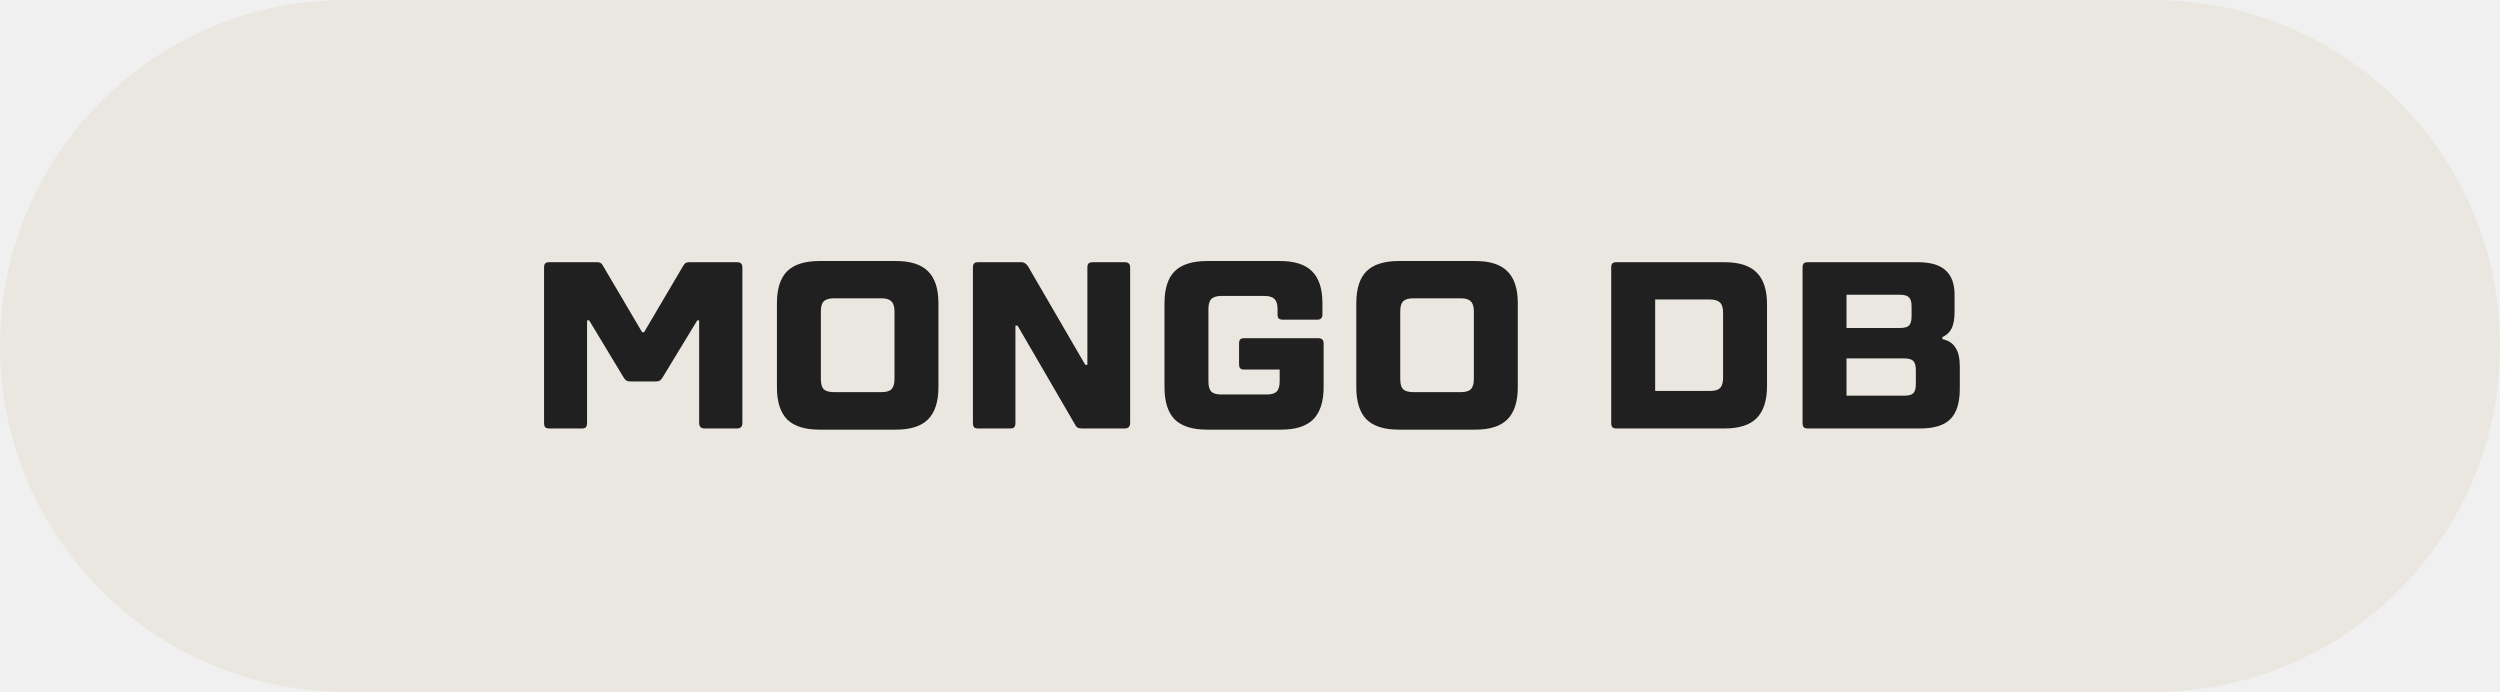
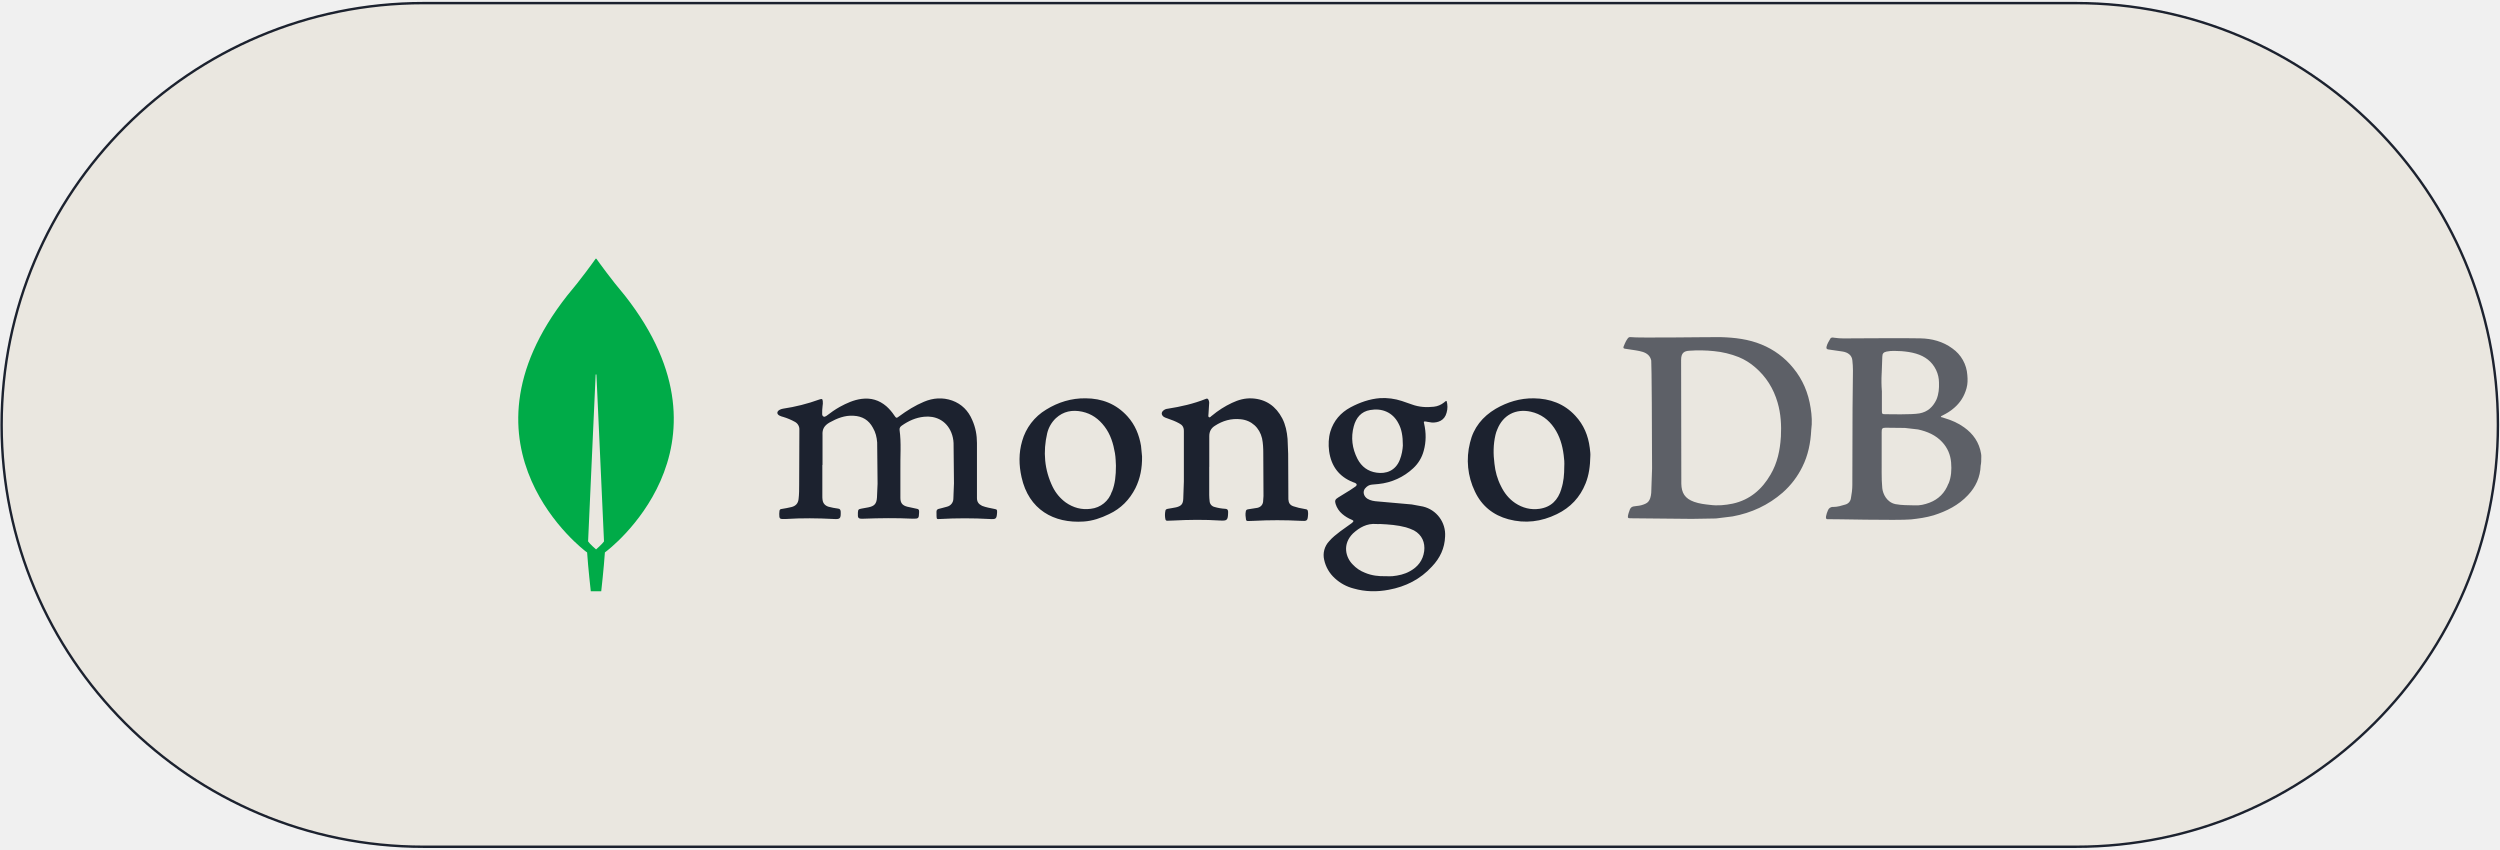
- <svg xmlns="http://www.w3.org/2000/svg" width="954" height="264" viewBox="0 0 954 264" fill="none">
-   <rect width="954" height="264" rx="132" fill="#EAE7E0" />
-   <path d="M209.61 163.5q-1.088 0-1.541-.453-.453-.544-.453-1.631v-59.363q0-1.088.453-1.541t1.541-.453h18.217q.996 0 1.45.362.543.363 1.087 1.45l14.682 24.924h.725l14.682-24.924q.635-1.087 1.088-1.45.543-.362 1.541-.362h18.126q1.087 0 1.54.453.544.453.544 1.541v59.363q0 2.084-2.084 2.084h-12.326q-2.084 0-2.084-2.084v-39.153h-.726l-13.05 21.48q-.635 1.087-1.178 1.45-.454.362-1.451.362h-9.878q-.997 0-1.541-.362-.543-.363-1.178-1.45l-12.96-21.48h-.816v39.153q0 1.087-.453 1.631-.453.453-1.541.453zm103.089.453q-8.338 0-12.326-3.897-3.897-3.987-3.897-12.326v-31.992q0-8.338 3.897-12.235 3.988-3.897 12.326-3.897h29.183q8.337 0 12.235 3.897 3.988 3.897 3.988 12.235v31.992q0 8.339-3.988 12.326-3.898 3.897-12.235 3.897zm23.654-14.319q2.72 0 3.807-1.088 1.178-1.178 1.178-3.897v-25.83q0-2.718-1.178-3.806-1.088-1.178-3.807-1.178h-18.126q-2.718 0-3.897 1.178-1.087 1.088-1.087 3.806v25.83q0 2.72 1.087 3.897 1.179 1.088 3.897 1.088zm36.905 13.866q-1.088 0-1.541-.453-.453-.544-.453-1.631v-59.363q0-1.088.453-1.541t1.541-.453h16.313q1.088 0 1.631.453.635.363 1.179 1.269l21.751 37.43h.815v-37.158q0-1.088.454-1.541.543-.453 1.631-.453h12.144q1.088 0 1.541.453.544.453.544 1.541v59.363q0 2.084-2.085 2.084h-16.313q-1.088 0-1.722-.363-.634-.453-1.088-1.45l-21.751-37.43h-.815v37.159q0 1.087-.454 1.631-.453.453-1.54.453zm87.335.453q-8.339 0-12.326-3.897-3.897-3.987-3.897-12.326v-31.992q0-8.338 3.897-12.235 3.987-3.897 12.326-3.897h27.823q8.338 0 12.235 3.897 3.988 3.897 3.988 12.235v4.26q0 1.087-.544 1.54-.453.453-1.541.453h-12.96q-1.088 0-1.631-.453-.453-.453-.453-1.54v-2.085q0-2.719-1.179-3.806-1.087-1.179-3.806-1.179h-16.404q-2.72 0-3.897 1.179-1.088 1.087-1.088 3.806v27.642q0 2.72 1.088 3.897 1.178 1.088 3.897 1.088h17.22q2.718 0 3.806-1.088 1.178-1.178 1.178-3.897v-4.531h-13.504q-1.087 0-1.54-.453-.453-.454-.453-1.541v-7.976q0-1.087.453-1.54t1.54-.453h28.186q1.088 0 1.541.453.544.453.544 1.54v16.676q0 8.339-3.988 12.326-3.897 3.897-12.235 3.897zm73.194 0q-8.338 0-12.326-3.897-3.897-3.987-3.897-12.326v-31.992q0-8.338 3.897-12.235 3.988-3.897 12.326-3.897h29.183q8.338 0 12.235 3.897 3.988 3.897 3.988 12.235v31.992q0 8.339-3.988 12.326-3.897 3.897-12.235 3.897zm23.655-14.319q2.718 0 3.806-1.088 1.178-1.178 1.178-3.897v-25.83q0-2.718-1.178-3.806-1.088-1.178-3.806-1.178h-18.127q-2.718 0-3.897 1.178-1.087 1.088-1.087 3.806v25.83q0 2.72 1.087 3.897 1.179 1.088 3.897 1.088zm59.395 13.866q-1.088 0-1.541-.453-.453-.544-.453-1.631v-59.363q0-1.088.453-1.541t1.541-.453h41.237q8.337 0 12.235 3.897 3.987 3.897 3.987 12.235v31.086q0 8.338-3.987 12.326-3.898 3.897-12.235 3.897zm35.708-14.32q2.72 0 3.807-1.087 1.178-1.179 1.178-3.897v-24.924q0-2.718-1.178-3.806-1.087-1.178-3.807-1.178H631.61v34.892zm88.697-19.757q3.444.725 4.984 3.263 1.632 2.447 1.632 7.16v8.519q0 7.976-3.626 11.6-3.534 3.535-11.419 3.535h-42.959q-1.087 0-1.54-.453-.453-.544-.453-1.631v-59.363q0-1.088.453-1.541t1.54-.453h42.053q7.16 0 10.513 3.081 3.444 3.082 3.444 9.335v6.435q0 4.079-1.088 6.344-1.087 2.266-3.534 3.353zm-36.615-16.948v12.688h20.301q2.629 0 3.535-.906.996-.997.997-3.625v-3.716q0-2.538-.997-3.444-.906-.997-3.444-.997zm26.464 28.821q0-2.63-.997-3.535-.906-.997-3.534-.997h-21.933v14.229h21.933q2.628 0 3.534-.906.997-.997.997-3.625z" fill="#202020" />
+ <svg xmlns="http://www.w3.org/2000/svg" width="1080" height="367" viewBox="0 0 1080 367" fill="none">
+   <path d="M182.93 1.34h713.945c100.642 0 182.225 81.588 182.225 182.23 0 100.643-81.583 182.229-182.225 182.23H182.93C82.287 365.799.7 284.213.7 183.57S82.287 1.34 182.93 1.34" fill="#EAE7E0" />
+   <path d="M182.93 1.34h713.945c100.642 0 182.225 81.588 182.225 182.23 0 100.643-81.583 182.229-182.225 182.23H182.93C82.287 365.799.7 284.213.7 183.57S82.287 1.34 182.93 1.34Z" stroke="#1C222F" stroke-width="1.049" />
+   <g clip-path="url(#a)">
+     <g clip-path="url(#b)">
+       <path d="M269.988 127.739c-6.05-7.14-11.256-14.437-12.318-15.919a.24.24 0 0 0-.196-.1.25.25 0 0 0-.11.026.24.24 0 0 0-.085.074c-1.057 1.499-6.263 8.796-12.301 15.936-51.837 66.004 8.169 110.55 8.169 110.55l.486.341c.459 6.889 1.588 16.774 1.588 16.774h4.512s1.118-9.863 1.582-16.774l.493-.386s60.005-44.501 8.18-110.522M257.48 237.328s-2.69-2.293-3.416-3.445v-.123l3.254-71.881a.173.173 0 0 1 .341 0l3.265 71.893v.123c-.727 1.118-3.416 3.444-3.416 3.444" fill="#00AB48" />
+     </g>
+     <path d="M355.25 200.814v13.483a9.5 9.5 0 0 0 .091 1.597c.176 1.597 1.156 2.57 2.597 3.018 1.344.354 2.71.621 4.089.799.799.091 1.065.441 1.156 1.298.091 3.019-.176 3.376-3.103 3.194-6.829-.357-13.664-.442-20.493 0h-.649c-2.129.091-2.305-.091-2.305-2.22 0-.357.091-.799.091-1.156 0-.649.442-.973 1.065-.973 1.428-.176 2.752-.533 4.089-.799 1.863-.441 2.921-1.597 3.103-3.46.26-2.038.26-4.167.26-6.212l.091-23.772a3.635 3.635 0 0 0-1.948-3.376 25.2 25.2 0 0 0-5.063-2.129c-.532-.176-1.064-.26-1.506-.533-1.298-.623-1.331-1.772-.091-2.486.442-.26.974-.441 1.506-.532a80.7 80.7 0 0 0 15.787-3.992c1.065-.357 1.331-.26 1.428.798.091.649 0 1.428-.091 2.038-.175 1.156-.175 2.305-.175 3.376 0 .441.091.889.532 1.155.442.267.89 0 1.299-.259 1.863-1.428 3.726-2.753 5.764-3.895 2.921-1.597 6.037-3.019 9.412-3.46 4.09-.532 7.627.532 10.737 3.194a20.1 20.1 0 0 1 3.369 3.901c.889 1.298.973 1.331 2.129.442 3.375-2.487 6.92-4.7 10.736-6.297 3.993-1.688 8.076-1.948 12.152-.533 4.168 1.506 7.011 4.434 8.698 8.426 1.429 3.194 2.039 6.492 2.039 9.933v23.772c0 1.597.649 2.596 2.22 3.375 1.687.649 3.55.974 5.323 1.331 1.155.26 1.155.26 1.155 1.428-.175 2.921-.441 3.103-3.285 2.921a191 191 0 0 0-21.375 0c-1.428.091-1.428.091-1.506-1.33v-.442c-.091-2.402-.091-2.402 2.22-2.921l2.304-.623a3.57 3.57 0 0 0 2.752-3.46l.26-6.654-.175-17.384a13.8 13.8 0 0 0-.974-4.525c-2.22-5.414-7.095-7.361-11.801-6.829-3.551.357-6.654 1.772-9.581 3.817-.623.441-1.065.974-.974 1.863.799 5.68.26 11.36.357 17.034v12.334c0 2.22.889 3.284 3.019 3.817l4.089.889c.623.091.974.357.974 1.065v.649c-.091 2.486-.26 2.597-2.753 2.571-7.095-.357-14.196-.26-21.2 0-2.402.09-2.597-.176-2.486-2.597.091-1.428.259-1.506 1.597-1.772l2.921-.533c2.596-.532 3.55-1.506 3.726-4.258l.259-5.946-.175-17.833c-.175-2.22-.649-4.349-1.863-6.387-1.772-3.285-4.544-4.966-8.341-5.148-3.817-.26-7.186 1.155-10.386 2.921-2.22 1.298-3.194 2.837-3.019 5.414v12.951zm167.131.539v12.509q.022 1.335.176 2.661a2.73 2.73 0 0 0 2.129 2.487c1.53.446 3.107.714 4.7.798.889.091 1.064.442 1.155 1.156v.623c-.091 3.103-.441 3.46-3.46 3.285-6.751-.442-13.482-.358-20.227 0l-2.596.09c-.533 0-.649-.259-.799-.623a9 9 0 0 1 0-3.726c.091-.532.442-.649.974-.798 1.298-.176 2.402-.442 3.635-.65 2.22-.532 3.019-1.428 3.103-3.726l.26-7.452v-21.825c0-1.597-.624-2.57-2.039-3.284-1.596-.89-3.284-1.506-5.063-2.13-.532-.175-1.064-.357-1.506-.623-1.155-.798-1.298-1.947-.175-2.837a3.2 3.2 0 0 1 1.772-.714c5.68-.889 11.178-2.129 16.501-4.258.623-.26.889-.091 1.155.441a2.95 2.95 0 0 1 .26 1.772l-.26 4.168c0 .532-.259 1.298.176 1.506.532.357.889-.441 1.33-.649a39.5 39.5 0 0 1 8.608-5.498c2.752-1.299 5.582-2.13 8.782-1.948 5.946.357 10.205 3.376 12.951 8.608 1.428 2.752 2.038 5.764 2.304 8.874l.26 6.491.091 19.605c.09 1.506.623 2.486 2.129 3.019 1.561.52 3.163.906 4.79 1.155 1.428.175 1.506.441 1.597 1.772v.442c-.175 3.018-.357 3.103-3.375 2.921a186 186 0 0 0-19.87 0c-.89.091-1.772 0-2.597.091-.532 0-.889-.091-.973-.623-.176-1.156-.357-2.305-.091-3.551.091-.533.357-.799.973-.89l4.09-.649c1.428-.357 2.22-1.298 2.402-2.596l.175-2.487-.091-18.54c0-2.129-.091-4.258-.532-6.387-1.065-4.544-4.525-7.79-9.218-8.245-4.089-.441-7.789.624-11.178 2.837-1.688 1.065-2.402 2.571-2.402 4.434v13.399c0-.26 0-.26.091-.26z" fill="#1C222F" />
+     <path d="M782.194 176.248c-.974-6.478-3.376-12.243-7.543-17.3a34.2 34.2 0 0 0-13.664-10.113c-5.583-2.305-11.535-3.019-17.566-3.194-2.486-.091-36.37.441-38.856 0-.624-.091-1.065.091-1.429.623-.441.649-.889 1.331-1.155 2.038-1.065 2.402-1.065 2.22 1.506 2.571 2.129.357 4.167.532 6.212 1.155 1.863.624 3.194 1.688 3.635 3.727.175.973.357 32.198.357 46.752l-.357 10.386c-.091.799-.175 1.597-.441 2.305-.357 1.064-.974 1.947-2.038 2.402a10.5 10.5 0 0 1-3.726.973c-2.402.26-2.753.357-3.551 3.019l-.26.974c-.175 1.155-.091 1.331 1.065 1.331l26.523.259 10.386-.175 7.186-.889c8.16-1.506 15.436-4.882 21.642-10.29a36 36 0 0 0 8.517-11.178c2.486-4.966 3.55-10.386 3.816-15.878.442-3.103.26-6.297-.259-9.491zm-12.866 12.594c-.357 5.68-1.506 11.179-4.434 16.145-3.726 6.478-9.048 11.003-16.409 12.593-3.194.649-6.388.974-9.737.533-2.402-.26-4.7-.533-6.92-1.331-3.992-1.428-5.414-3.895-5.498-7.79l-.091-53.491c0-3.193 1.428-3.894 3.726-3.992 3.46-.26 7.01-.175 10.47.175a39.4 39.4 0 0 1 10.737 2.597 25.8 25.8 0 0 1 7.011 4.349c4.79 4.09 7.984 9.218 9.736 15.256 1.429 4.881 1.688 9.847 1.429 14.813zm86.594 8.699c0-.532 0-.974-.091-1.506-.799-4.882-3.376-8.608-7.361-11.445-2.571-1.863-5.498-3.103-8.517-3.992-.532-.175-.974-.357-1.506-.442.091-.441.357-.532.623-.623 1.772-.889 3.46-1.863 4.966-3.194 2.752-2.304 4.544-5.147 5.498-8.607.533-1.864.533-3.727.357-5.681a15.25 15.25 0 0 0-6.478-11.535c-4.09-3.019-8.874-4.259-13.839-4.349-9.582-.176-19.247 0-28.822 0-2.752 0-5.498.175-8.341-.26-.532-.091-1.298-.26-1.688.357-.649 1.155-1.428 2.304-1.687 3.635-.091.623.09.974.798 1.065l6.121.889c2.402.357 4.09 1.688 4.259 3.817q.26 2.21.259 4.434l-.175 16.586-.091 32.821c0 1.948-.26 3.817-.623 5.765a3.25 3.25 0 0 1-2.304 2.661c-1.773.533-3.46 1.065-5.323 1.065a2.21 2.21 0 0 0-2.305 1.506 11.5 11.5 0 0 0-.798 2.486c-.175 1.065.091 1.428 1.155 1.299.799-.091 30.074.623 35.572.09 3.285-.357 6.492-.798 9.757-1.772 5.582-1.772 10.736-4.349 14.813-8.698 3.375-3.551 5.323-7.81 5.498-12.776.26-1.155.26-2.304.26-3.551zm-43.024-36.353.259-7.095c0-1.331.532-1.948 1.863-2.22 2.129-.442 4.258-.26 6.388-.176 2.129.176 4.167.442 6.296 1.065 3.895 1.156 6.92 3.376 8.698 7.095a12.7 12.7 0 0 1 1.24 5.414c.091 2.487-.091 4.882-1.064 7.271-1.506 3.285-3.895 5.414-7.361 6.037-3.467.623-13.308.357-14.814.357-1.33 0-1.428-.175-1.428-1.506v-8.355a57 57 0 0 1-.09-7.809zm28.821 47.726c-1.506 3.992-4.258 6.751-8.16 8.244-2.129.799-4.258 1.299-6.491 1.156-2.752-.091-5.498 0-8.244-.533-3.726-.798-5.414-4.349-5.68-6.92-.441-4.524-.175-9.14-.259-12.509v-11.711c0-1.428.175-1.863 1.687-1.863l8.342.091 5.679.649c3.993.89 7.628 2.402 10.471 5.499 2.304 2.486 3.551 5.498 3.817 8.783.259 3.103.091 6.121-1.065 9.049z" fill="#1C222F" fill-opacity=".68" />
+     <path d="m616.33 182.183 2.305.357c2.486.091 5.413-.798 6.296-4.258a8.96 8.96 0 0 0 0-5.064c-.532 0-.798.442-1.064.624-1.331 1.064-2.837 1.687-4.434 1.863-3.194.357-6.387.175-9.49-.974l-4.349-1.506a25.6 25.6 0 0 0-9.413-1.234c-4.524.357-8.782 1.864-12.775 3.993-4.258 2.304-7.27 5.764-8.698 10.471-.798 2.752-.889 5.582-.532 8.426.889 6.478 4.258 11.003 10.289 13.398.357.091.623.26.973.357.799.442.89.89.176 1.506l-2.221 1.506-5.322 3.285c-1.331.799-1.506 1.428-1.065 2.837a9.3 9.3 0 0 0 2.837 4.258 14.8 14.8 0 0 0 4.083 2.487c.973.441.973.649.091 1.428l-5.064 3.635c-1.687 1.298-3.375 2.597-4.79 4.259a8.77 8.77 0 0 0-2.129 7.984 15 15 0 0 0 4.609 7.985 18.8 18.8 0 0 0 8.159 4.434c4.966 1.428 10.114 1.506 15.17.532 7.27-1.331 13.632-4.544 18.63-10.023 3.46-3.635 5.498-7.894 5.68-12.983a12.466 12.466 0 0 0-9.581-12.951l-4.791-.889-14.637-1.299c-1.597-.09-3.194-.357-4.525-1.155-1.688-1.065-2.129-3.103-1.064-4.434.798-.974 1.772-1.597 3.018-1.688l2.837-.259a25.7 25.7 0 0 0 14.988-6.829 15.7 15.7 0 0 0 4.524-7.544c1.065-3.817 1.065-7.789.176-11.684-.26-.974-.176-1.065 1.064-.89zm-21.746 44.188c.533.091 1.065 0 1.597 0 3.726.176 7.543.442 11.178 1.428 1.187.351 2.344.796 3.46 1.331 3.551 1.948 4.882 5.323 4.434 8.959-.533 3.992-2.753 6.829-6.212 8.698-2.305 1.299-4.882 1.863-7.543 2.129-.974.091-1.863 0-2.837 0-3.103.091-6.121-.259-9.049-1.506-2.038-.798-3.726-1.947-5.232-3.55-3.103-3.103-4.544-8.784.091-13.399 2.837-2.597 6.037-4.434 10.113-4.09m10.114-27.68c-1.863 4.7-5.946 6.122-10.023 5.499-3.726-.533-6.478-2.571-8.244-5.947-2.304-4.524-2.921-9.218-1.596-14.106.973-3.635 3.193-6.388 7.095-7.011 4.965-.889 9.736.89 12.242 5.856 1.298 2.402 1.863 5.323 1.863 9.49-.091 1.688-.441 3.993-1.331 6.213zm-111.767-6.037c-.798-4.791-2.571-9.14-5.855-12.775-4.882-5.414-11.087-7.79-18.098-7.81-6.121-.091-11.879 1.688-17.033 4.882a23.1 23.1 0 0 0-10.379 13.574c-1.506 5.148-1.429 10.386-.26 15.612 3.103 14.022 13.93 20.046 26.874 19.163 3.817-.26 7.452-1.506 10.905-3.194 5.148-2.402 8.874-6.212 11.444-11.269 2.039-4.168 2.921-8.608 2.837-13.665l-.441-4.524zm-12.593 19.695a10.77 10.77 0 0 1-9.14 7.453c-3.895.532-7.543-.442-10.821-2.753a18.44 18.44 0 0 1-5.589-6.653c-3.635-7.453-4.258-15.256-2.402-23.24a13.3 13.3 0 0 1 3.726-6.479c3.285-3.018 7.095-3.726 11.36-2.837 4.09.89 7.186 3.103 9.737 6.479s3.726 7.27 4.434 11.36c.357 2.039.357 4.168.441 5.499 0 4.258-.357 7.789-1.688 11.178zm206.423-18.981c-.649-5.148-2.571-9.848-6.213-13.749-4.79-5.232-11.002-7.452-17.915-7.543-5.946-.091-11.445 1.597-16.501 4.524-5.68 3.376-9.581 8.16-11.087 14.639a30.96 30.96 0 0 0 2.129 21.11c2.921 6.213 7.893 10.205 14.462 11.977 7.271 1.948 14.197 1.065 20.935-2.22 5.855-2.837 10.022-7.27 12.418-13.307 1.428-3.551 1.947-7.362 2.038-11.802.091-.799-.091-2.22-.26-3.635zM674.518 211.2c-1.428 4.791-4.433 7.894-9.49 8.608-3.726.533-7.27-.357-10.471-2.486-2.752-1.863-4.699-4.349-6.121-7.271-1.597-3.102-2.486-6.387-2.837-9.756-.532-4.168-.532-8.245.442-12.419.185-.823.453-1.625.798-2.395 2.486-6.213 7.985-9.049 14.463-7.628 4.349.974 7.627 3.376 10.113 7.011 2.402 3.551 3.551 7.453 4.09 11.685.259 1.688.357 3.46.259 4.966 0 3.46-.259 6.654-1.298 9.757z" fill="#1C222F" />
+   </g>
+   <defs>
+     <clipPath id="a">
+       <path fill="#fff" d="M223.882 111.72h632.04v143.701h-632.04z" />
+     </clipPath>
+     <clipPath id="b">
+       <path fill="#fff" d="M223.882 111.72h67.194v143.701h-67.194z" />
+     </clipPath>
+   </defs>
</svg>
